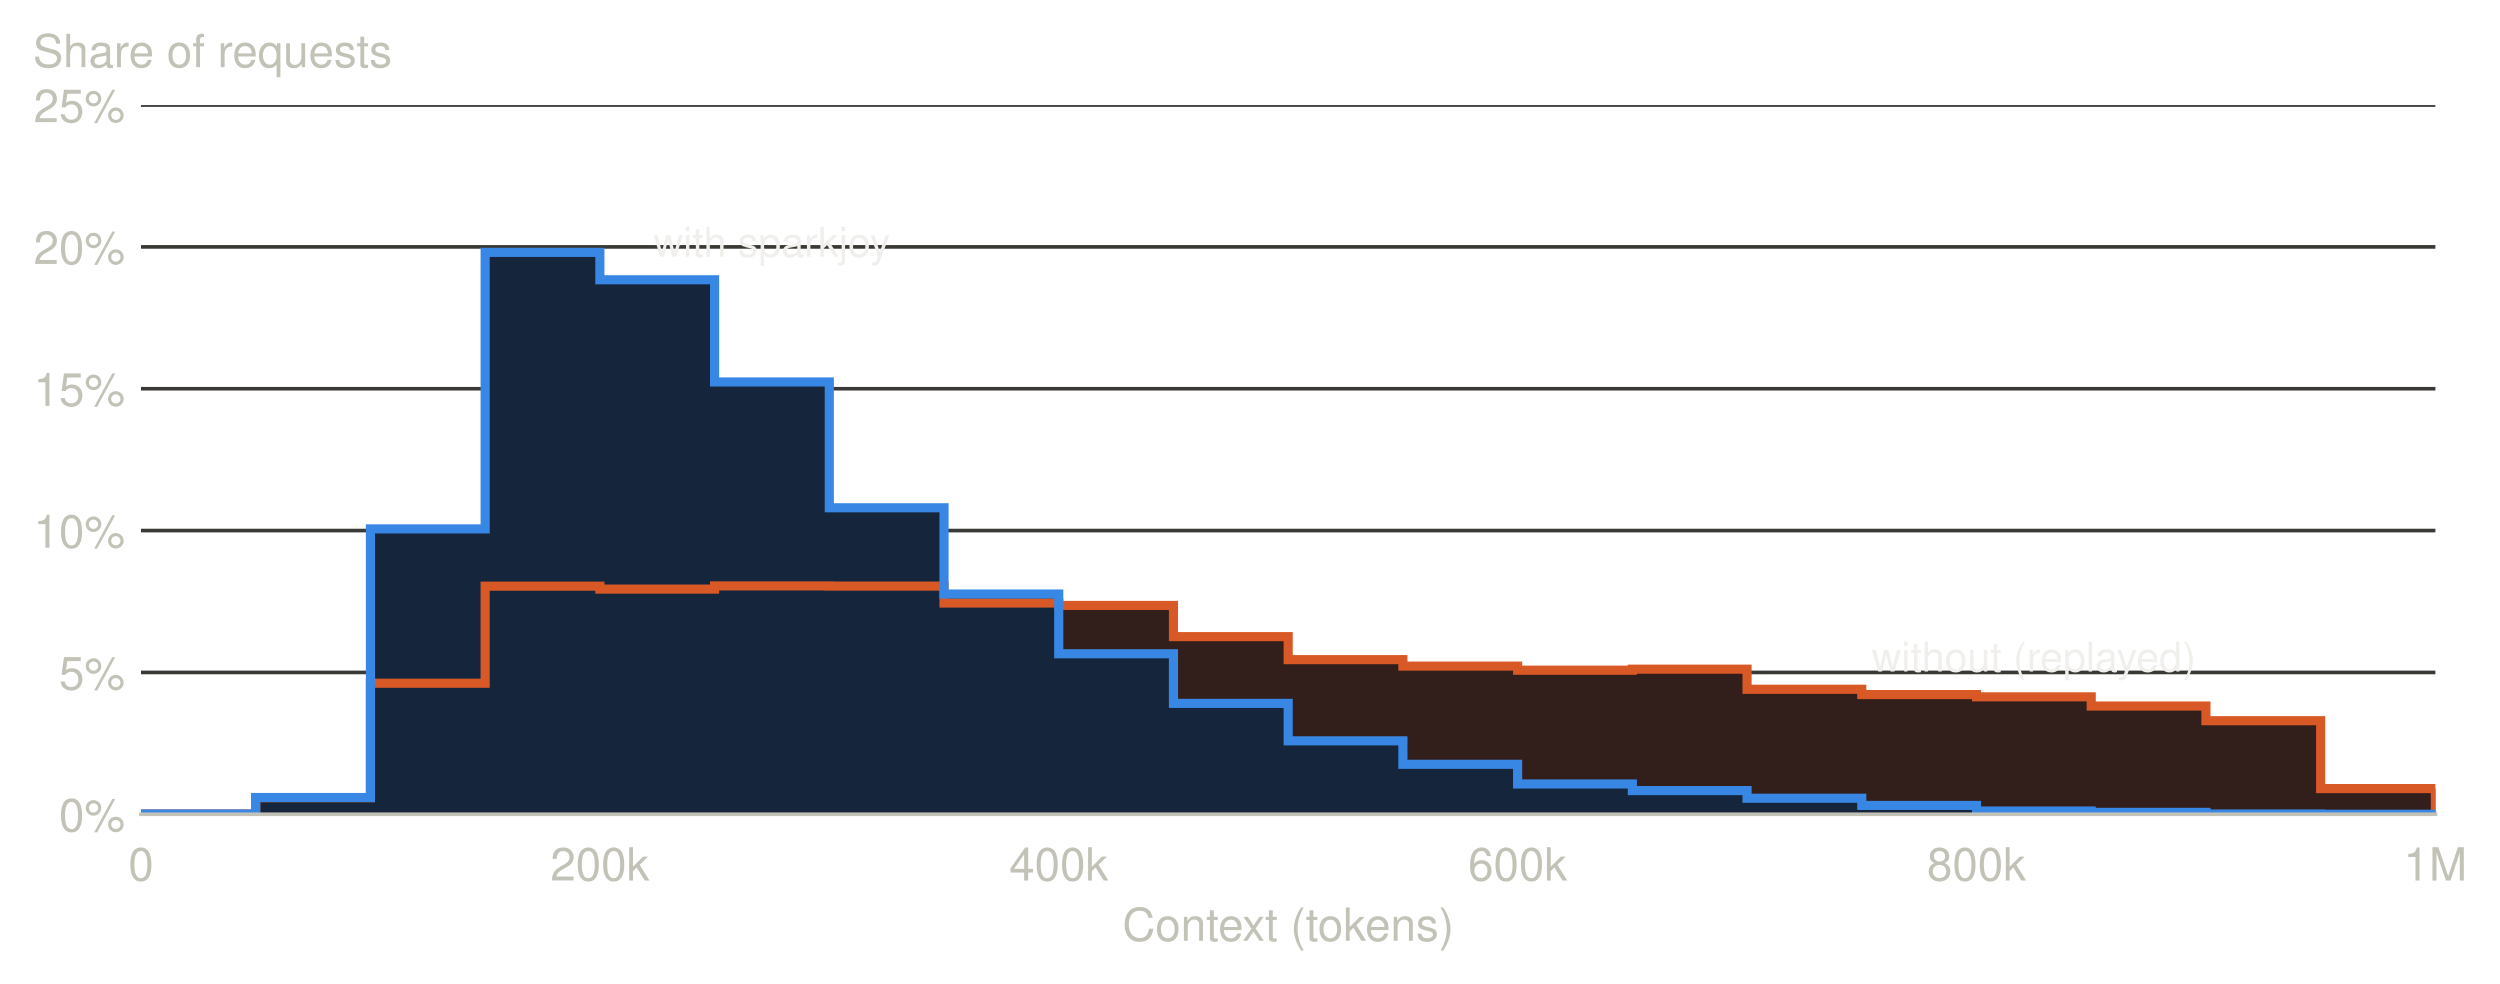
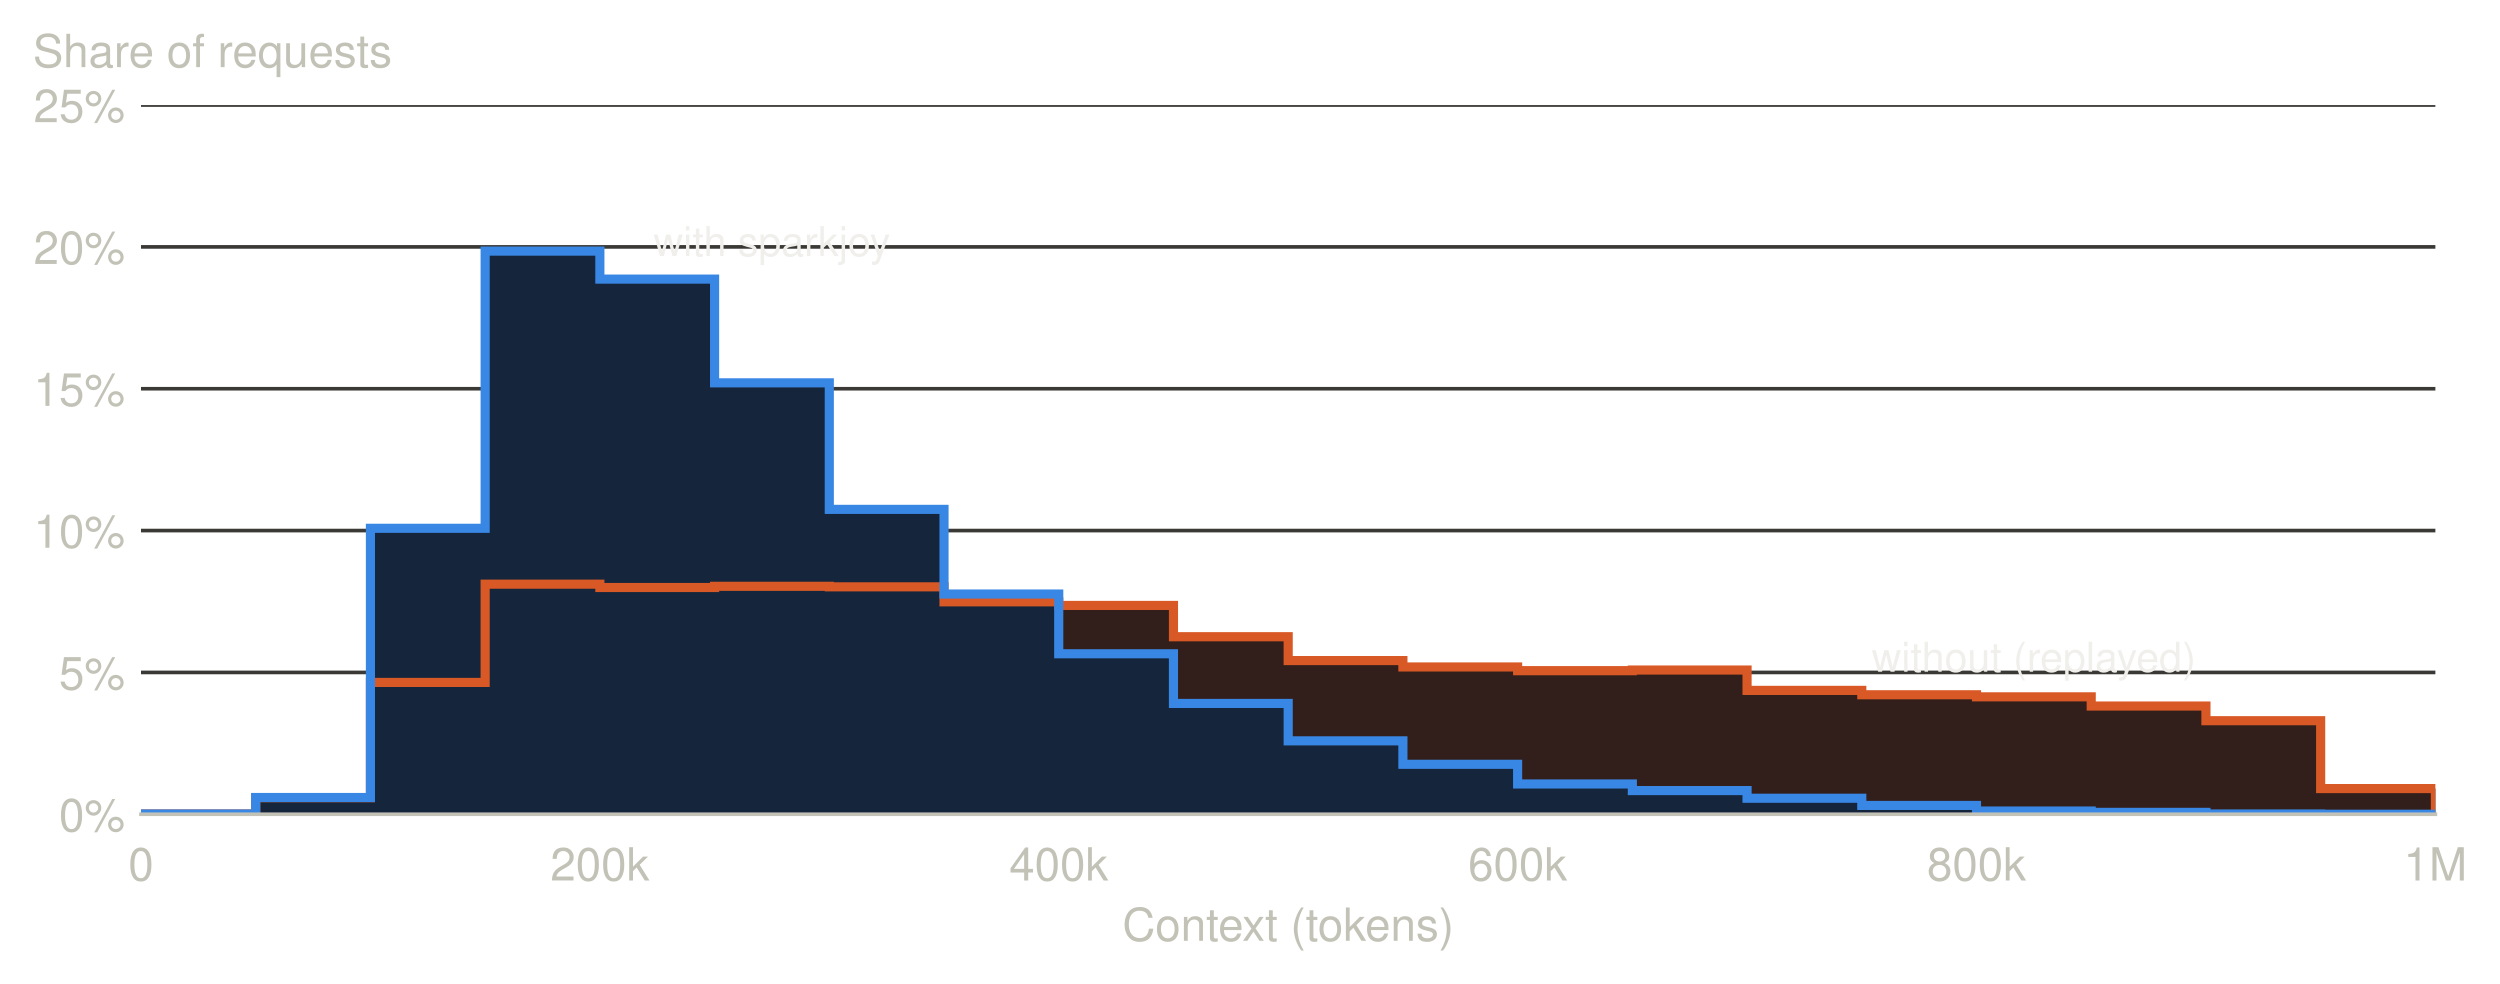
<svg xmlns="http://www.w3.org/2000/svg" width="547.205pt" height="215.165pt" viewBox="0 0 547.205 215.165" version="1.1">
  <defs>
    <style type="text/css">*{stroke-linejoin: round; stroke-linecap: butt}</style>
  </defs>
  <g id="figure_1">
    <g id="patch_1">
      <path d="M 0 215.165  L 547.205 215.165  L 547.205 -0  L 0 -0  L 0 215.165  z " style="fill: none" />
    </g>
    <g id="axes_1">
      <g id="patch_2">
        <path d="M 30.86 178.226  L 533.06 178.226  L 533.06 22.994  L 30.86 22.994  L 30.86 178.226  z " style="fill: none" />
      </g>
      <g id="matplotlib.axis_1">
        <g id="xtick_1">
          <g id="line2d_1" />
          <g id="text_1">
            <text style="font-size: 10px; font-family: 'Helvetica', 'Arial', 'DejaVu Sans'; text-anchor: middle; fill: #c3c2b7" x="30.86" y="192.726" transform="rotate(-0 30.86 192.7257)">0</text>
          </g>
        </g>
        <g id="xtick_2">
          <g id="line2d_2" />
          <g id="text_2">
            <text style="font-size: 10px; font-family: 'Helvetica', 'Arial', 'DejaVu Sans'; text-anchor: middle; fill: #c3c2b7" x="131.3" y="192.726" transform="rotate(-0 131.3 192.7257)">200k</text>
          </g>
        </g>
        <g id="xtick_3">
          <g id="line2d_3" />
          <g id="text_3">
            <text style="font-size: 10px; font-family: 'Helvetica', 'Arial', 'DejaVu Sans'; text-anchor: middle; fill: #c3c2b7" x="231.74" y="192.726" transform="rotate(-0 231.74 192.7257)">400k</text>
          </g>
        </g>
        <g id="xtick_4">
          <g id="line2d_4" />
          <g id="text_4">
            <text style="font-size: 10px; font-family: 'Helvetica', 'Arial', 'DejaVu Sans'; text-anchor: middle; fill: #c3c2b7" x="332.18" y="192.726" transform="rotate(-0 332.18 192.7257)">600k</text>
          </g>
        </g>
        <g id="xtick_5">
          <g id="line2d_5" />
          <g id="text_5">
            <text style="font-size: 10px; font-family: 'Helvetica', 'Arial', 'DejaVu Sans'; text-anchor: middle; fill: #c3c2b7" x="432.62" y="192.726" transform="rotate(-0 432.62 192.7257)">800k</text>
          </g>
        </g>
        <g id="xtick_6">
          <g id="line2d_6" />
          <g id="text_6">
            <text style="font-size: 10px; font-family: 'Helvetica', 'Arial', 'DejaVu Sans'; text-anchor: middle; fill: #c3c2b7" x="533.06" y="192.726" transform="rotate(-0 533.06 192.7257)">1M</text>
          </g>
        </g>
        <g id="text_7">
          <text style="font-size: 10px; font-family: 'Helvetica', 'Arial', 'DejaVu Sans'; text-anchor: middle; fill: #c3c2b7" x="281.96" y="205.925" transform="rotate(-0 281.96 205.9249)">Context (tokens)</text>
        </g>
      </g>
      <g id="matplotlib.axis_2">
        <g id="ytick_1">
          <g id="line2d_7">
            <path d="M 30.86 178.226  L 533.06 178.226  " clip-path="url(#p330318f2e8)" style="fill: none; stroke: #3a3936; stroke-width: 0.8; stroke-linecap: square" />
          </g>
          <g id="line2d_8" />
          <g id="text_8">
            <text style="font-size: 10px; font-family: 'Helvetica', 'Arial', 'DejaVu Sans'; text-anchor: end; fill: #c3c2b7" x="27.36" y="181.976" transform="rotate(-0 27.36 181.9757)">0%</text>
          </g>
        </g>
        <g id="ytick_2">
          <g id="line2d_9">
            <path d="M 30.86 147.179  L 533.06 147.179  " clip-path="url(#p330318f2e8)" style="fill: none; stroke: #3a3936; stroke-width: 0.8; stroke-linecap: square" />
          </g>
          <g id="line2d_10" />
          <g id="text_9">
            <text style="font-size: 10px; font-family: 'Helvetica', 'Arial', 'DejaVu Sans'; text-anchor: end; fill: #c3c2b7" x="27.36" y="150.929" transform="rotate(-0 27.36 150.9293)">5%</text>
          </g>
        </g>
        <g id="ytick_3">
          <g id="line2d_11">
            <path d="M 30.86 116.133  L 533.06 116.133  " clip-path="url(#p330318f2e8)" style="fill: none; stroke: #3a3936; stroke-width: 0.8; stroke-linecap: square" />
          </g>
          <g id="line2d_12" />
          <g id="text_10">
            <text style="font-size: 10px; font-family: 'Helvetica', 'Arial', 'DejaVu Sans'; text-anchor: end; fill: #c3c2b7" x="27.36" y="119.883" transform="rotate(-0 27.36 119.8829)">10%</text>
          </g>
        </g>
        <g id="ytick_4">
          <g id="line2d_13">
            <path d="M 30.86 85.086  L 533.06 85.086  " clip-path="url(#p330318f2e8)" style="fill: none; stroke: #3a3936; stroke-width: 0.8; stroke-linecap: square" />
          </g>
          <g id="line2d_14" />
          <g id="text_11">
            <text style="font-size: 10px; font-family: 'Helvetica', 'Arial', 'DejaVu Sans'; text-anchor: end; fill: #c3c2b7" x="27.36" y="88.836" transform="rotate(-0 27.36 88.83646)">15%</text>
          </g>
        </g>
        <g id="ytick_5">
          <g id="line2d_15">
            <path d="M 30.86 54.04  L 533.06 54.04  " clip-path="url(#p330318f2e8)" style="fill: none; stroke: #3a3936; stroke-width: 0.8; stroke-linecap: square" />
          </g>
          <g id="line2d_16" />
          <g id="text_12">
            <text style="font-size: 10px; font-family: 'Helvetica', 'Arial', 'DejaVu Sans'; text-anchor: end; fill: #c3c2b7" x="27.36" y="57.79" transform="rotate(-0 27.36 57.79006)">20%</text>
          </g>
        </g>
        <g id="ytick_6">
          <g id="line2d_17">
            <path d="M 30.86 22.994  L 533.06 22.994  " clip-path="url(#p330318f2e8)" style="fill: none; stroke: #3a3936; stroke-width: 0.8; stroke-linecap: square" />
          </g>
          <g id="line2d_18" />
          <g id="text_13">
            <text style="font-size: 10px; font-family: 'Helvetica', 'Arial', 'DejaVu Sans'; text-anchor: end; fill: #c3c2b7" x="27.36" y="26.744" transform="rotate(-0 27.36 26.74366)">25%</text>
          </g>
        </g>
        <g id="text_14">
          <text style="font-size: 10px; font-family: 'Helvetica', 'Arial', 'DejaVu Sans'; text-anchor: start; fill: #c3c2b7" x="7.2" y="14.7" transform="rotate(-0 7.2 14.7)">Share of requests</text>
        </g>
      </g>
      <g id="patch_3">
-         <path d="M 30.86 178.226  L 30.86 178.161  L 55.97 178.161  L 55.97 174.595  L 81.08 174.595  L 81.08 149.551  L 106.19 149.551  L 106.19 128.303  L 131.3 128.303  L 131.3 128.948  L 156.41 128.948  L 156.41 128.248  L 181.52 128.248  L 181.52 128.285  L 206.63 128.285  L 206.63 131.989  L 231.74 131.989  L 231.74 132.523  L 256.85 132.523  L 256.85 139.342  L 281.96 139.342  L 281.96 144.382  L 307.07 144.382  L 307.07 145.792  L 332.18 145.792  L 332.18 146.695  L 357.29 146.695  L 357.29 146.473  L 382.4 146.473  L 382.4 150.869  L 407.51 150.869  L 407.51 152.03  L 432.62 152.03  L 432.62 152.518  L 457.73 152.518  L 457.73 154.536  L 482.84 154.536  L 482.84 157.742  L 507.95 157.742  L 507.95 172.605  L 533.06 172.605  L 533.06 178.226  L 507.95 178.226  L 507.95 178.226  L 482.84 178.226  L 482.84 178.226  L 457.73 178.226  L 457.73 178.226  L 432.62 178.226  L 432.62 178.226  L 407.51 178.226  L 407.51 178.226  L 382.4 178.226  L 382.4 178.226  L 357.29 178.226  L 357.29 178.226  L 332.18 178.226  L 332.18 178.226  L 307.07 178.226  L 307.07 178.226  L 281.96 178.226  L 281.96 178.226  L 256.85 178.226  L 256.85 178.226  L 231.74 178.226  L 231.74 178.226  L 206.63 178.226  L 206.63 178.226  L 181.52 178.226  L 181.52 178.226  L 156.41 178.226  L 156.41 178.226  L 131.3 178.226  L 131.3 178.226  L 106.19 178.226  L 106.19 178.226  L 81.08 178.226  L 81.08 178.226  L 55.97 178.226  L 55.97 178.226  z " clip-path="url(#p330318f2e8)" style="fill: #321e1a" />
+         <path d="M 30.86 178.226  L 30.86 178.161  L 55.97 178.161  L 55.97 174.595  L 81.08 174.595  L 81.08 149.367  L 106.19 149.367  L 106.19 127.861  L 131.3 127.861  L 131.3 128.598  L 156.41 128.598  L 156.41 128.331  L 181.52 128.331  L 181.52 128.441  L 206.63 128.441  L 206.63 131.731  L 231.74 131.731  L 231.74 132.523  L 256.85 132.523  L 256.85 139.369  L 281.96 139.369  L 281.96 144.585  L 307.07 144.585  L 307.07 145.985  L 332.18 145.985  L 332.18 146.796  L 357.29 146.796  L 357.29 146.658  L 382.4 146.658  L 382.4 151.117  L 407.51 151.117  L 407.51 152.066  L 432.62 152.066  L 432.62 152.518  L 457.73 152.518  L 457.73 154.536  L 482.84 154.536  L 482.84 157.742  L 507.95 157.742  L 507.95 172.605  L 533.06 172.605  L 533.06 178.226  L 507.95 178.226  L 507.95 178.226  L 482.84 178.226  L 482.84 178.226  L 457.73 178.226  L 457.73 178.226  L 432.62 178.226  L 432.62 178.226  L 407.51 178.226  L 407.51 178.226  L 382.4 178.226  L 382.4 178.226  L 357.29 178.226  L 357.29 178.226  L 332.18 178.226  L 332.18 178.226  L 307.07 178.226  L 307.07 178.226  L 281.96 178.226  L 281.96 178.226  L 256.85 178.226  L 256.85 178.226  L 231.74 178.226  L 231.74 178.226  L 206.63 178.226  L 206.63 178.226  L 181.52 178.226  L 181.52 178.226  L 156.41 178.226  L 156.41 178.226  L 131.3 178.226  L 131.3 178.226  L 106.19 178.226  L 106.19 178.226  L 81.08 178.226  L 81.08 178.226  L 55.97 178.226  L 55.97 178.226  z " clip-path="url(#p330318f2e8)" style="fill: #321e1a" />
      </g>
      <g id="patch_4">
-         <path d="M 30.86 178.226  L 30.86 178.161  L 55.97 178.161  L 55.97 174.558  L 81.08 174.558  L 81.08 115.772  L 106.19 115.772  L 106.19 55.243  L 131.3 55.243  L 131.3 61.233  L 156.41 61.233  L 156.41 83.605  L 181.52 83.605  L 181.52 111.146  L 206.63 111.146  L 206.63 130.017  L 231.74 130.017  L 231.74 143.101  L 256.85 143.101  L 256.85 153.955  L 281.96 153.955  L 281.96 162.156  L 307.07 162.156  L 307.07 167.288  L 332.18 167.288  L 332.18 171.591  L 357.29 171.591  L 357.29 173.038  L 382.4 173.038  L 382.4 174.715  L 407.51 174.715  L 407.51 176.3  L 432.62 176.3  L 432.62 177.516  L 457.73 177.516  L 457.73 177.811  L 482.84 177.811  L 482.84 178.161  L 507.95 178.161  L 507.95 178.216  L 533.06 178.216  L 533.06 178.226  L 507.95 178.226  L 507.95 178.226  L 482.84 178.226  L 482.84 178.226  L 457.73 178.226  L 457.73 178.226  L 432.62 178.226  L 432.62 178.226  L 407.51 178.226  L 407.51 178.226  L 382.4 178.226  L 382.4 178.226  L 357.29 178.226  L 357.29 178.226  L 332.18 178.226  L 332.18 178.226  L 307.07 178.226  L 307.07 178.226  L 281.96 178.226  L 281.96 178.226  L 256.85 178.226  L 256.85 178.226  L 231.74 178.226  L 231.74 178.226  L 206.63 178.226  L 206.63 178.226  L 181.52 178.226  L 181.52 178.226  L 156.41 178.226  L 156.41 178.226  L 131.3 178.226  L 131.3 178.226  L 106.19 178.226  L 106.19 178.226  L 81.08 178.226  L 81.08 178.226  L 55.97 178.226  L 55.97 178.226  z " clip-path="url(#p330318f2e8)" style="fill: #15263c" />
+         <path d="M 30.86 178.226  L 30.86 178.161  L 55.97 178.161  L 55.97 174.558  L 81.08 174.558  L 81.08 115.633  L 106.19 115.633  L 106.19 54.967  L 131.3 54.967  L 131.3 61.085  L 156.41 61.085  L 156.41 83.798  L 181.52 83.798  L 181.52 111.496  L 206.63 111.496  L 206.63 130.017  L 231.74 130.017  L 231.74 143.101  L 256.85 143.101  L 256.85 153.974  L 281.96 153.974  L 281.96 162.156  L 307.07 162.156  L 307.07 167.288  L 332.18 167.288  L 332.18 171.591  L 357.29 171.591  L 357.29 173.038  L 382.4 173.038  L 382.4 174.715  L 407.51 174.715  L 407.51 176.3  L 432.62 176.3  L 432.62 177.516  L 457.73 177.516  L 457.73 177.811  L 482.84 177.811  L 482.84 178.161  L 507.95 178.161  L 507.95 178.216  L 533.06 178.216  L 533.06 178.226  L 507.95 178.226  L 507.95 178.226  L 482.84 178.226  L 482.84 178.226  L 457.73 178.226  L 457.73 178.226  L 432.62 178.226  L 432.62 178.226  L 407.51 178.226  L 407.51 178.226  L 382.4 178.226  L 382.4 178.226  L 357.29 178.226  L 357.29 178.226  L 332.18 178.226  L 332.18 178.226  L 307.07 178.226  L 307.07 178.226  L 281.96 178.226  L 281.96 178.226  L 256.85 178.226  L 256.85 178.226  L 231.74 178.226  L 231.74 178.226  L 206.63 178.226  L 206.63 178.226  L 181.52 178.226  L 181.52 178.226  L 156.41 178.226  L 156.41 178.226  L 131.3 178.226  L 131.3 178.226  L 106.19 178.226  L 106.19 178.226  L 81.08 178.226  L 81.08 178.226  L 55.97 178.226  L 55.97 178.226  z " clip-path="url(#p330318f2e8)" style="fill: #15263c" />
      </g>
      <g id="patch_5">
-         <path d="M 30.86 178.226  L 30.86 178.161  L 55.97 178.161  L 55.97 174.595  L 81.08 174.595  L 81.08 149.551  L 106.19 149.551  L 106.19 128.303  L 131.3 128.303  L 131.3 128.948  L 156.41 128.948  L 156.41 128.248  L 181.52 128.248  L 181.52 128.285  L 206.63 128.285  L 206.63 131.989  L 231.74 131.989  L 231.74 132.523  L 256.85 132.523  L 256.85 139.342  L 281.96 139.342  L 281.96 144.382  L 307.07 144.382  L 307.07 145.792  L 332.18 145.792  L 332.18 146.695  L 357.29 146.695  L 357.29 146.473  L 382.4 146.473  L 382.4 150.869  L 407.51 150.869  L 407.51 152.03  L 432.62 152.03  L 432.62 152.518  L 457.73 152.518  L 457.73 154.536  L 482.84 154.536  L 482.84 157.742  L 507.95 157.742  L 507.95 172.605  L 533.06 172.605  L 533.06 178.226  " clip-path="url(#p330318f2e8)" style="fill: none; stroke: #d95926; stroke-width: 2; stroke-linejoin: miter" />
+         <path d="M 30.86 178.226  L 30.86 178.161  L 55.97 178.161  L 55.97 174.595  L 81.08 174.595  L 81.08 149.367  L 106.19 149.367  L 106.19 127.861  L 131.3 127.861  L 131.3 128.598  L 156.41 128.598  L 156.41 128.331  L 181.52 128.331  L 181.52 128.441  L 206.63 128.441  L 206.63 131.731  L 231.74 131.731  L 231.74 132.523  L 256.85 132.523  L 256.85 139.369  L 281.96 139.369  L 281.96 144.585  L 307.07 144.585  L 307.07 145.985  L 332.18 145.985  L 332.18 146.796  L 357.29 146.796  L 357.29 146.658  L 382.4 146.658  L 382.4 151.117  L 407.51 151.117  L 407.51 152.066  L 432.62 152.066  L 432.62 152.518  L 457.73 152.518  L 457.73 154.536  L 482.84 154.536  L 482.84 157.742  L 507.95 157.742  L 507.95 172.605  L 533.06 172.605  L 533.06 178.226  " clip-path="url(#p330318f2e8)" style="fill: none; stroke: #d95926; stroke-width: 2; stroke-linejoin: miter" />
      </g>
      <g id="patch_6">
-         <path d="M 30.86 178.226  L 30.86 178.161  L 55.97 178.161  L 55.97 174.558  L 81.08 174.558  L 81.08 115.772  L 106.19 115.772  L 106.19 55.243  L 131.3 55.243  L 131.3 61.233  L 156.41 61.233  L 156.41 83.605  L 181.52 83.605  L 181.52 111.146  L 206.63 111.146  L 206.63 130.017  L 231.74 130.017  L 231.74 143.101  L 256.85 143.101  L 256.85 153.955  L 281.96 153.955  L 281.96 162.156  L 307.07 162.156  L 307.07 167.288  L 332.18 167.288  L 332.18 171.591  L 357.29 171.591  L 357.29 173.038  L 382.4 173.038  L 382.4 174.715  L 407.51 174.715  L 407.51 176.3  L 432.62 176.3  L 432.62 177.516  L 457.73 177.516  L 457.73 177.811  L 482.84 177.811  L 482.84 178.161  L 507.95 178.161  L 507.95 178.216  L 533.06 178.216  L 533.06 178.226  " clip-path="url(#p330318f2e8)" style="fill: none; stroke: #3987e5; stroke-width: 2; stroke-linejoin: miter" />
+         <path d="M 30.86 178.226  L 30.86 178.161  L 55.97 178.161  L 55.97 174.558  L 81.08 174.558  L 81.08 115.633  L 106.19 115.633  L 106.19 54.967  L 131.3 54.967  L 131.3 61.085  L 156.41 61.085  L 156.41 83.798  L 181.52 83.798  L 181.52 111.496  L 206.63 111.496  L 206.63 130.017  L 231.74 130.017  L 231.74 143.101  L 256.85 143.101  L 256.85 153.974  L 281.96 153.974  L 281.96 162.156  L 307.07 162.156  L 307.07 167.288  L 332.18 167.288  L 332.18 171.591  L 357.29 171.591  L 357.29 173.038  L 382.4 173.038  L 382.4 174.715  L 407.51 174.715  L 407.51 176.3  L 432.62 176.3  L 432.62 177.516  L 457.73 177.516  L 457.73 177.811  L 482.84 177.811  L 482.84 178.161  L 507.95 178.161  L 507.95 178.216  L 533.06 178.216  L 533.06 178.226  " clip-path="url(#p330318f2e8)" style="fill: none; stroke: #3987e5; stroke-width: 2; stroke-linejoin: miter" />
      </g>
      <g id="patch_7">
        <path d="M 30.86 178.226  L 533.06 178.226  " style="fill: none; stroke: #c3c2b7; stroke-width: 0.8; stroke-linejoin: miter; stroke-linecap: square" />
      </g>
      <g id="text_15">
-         <text style="font-size: 9px; font-family: 'Helvetica', 'Arial', 'DejaVu Sans'; text-anchor: middle; fill: #f0efec" x="168.965" y="56.199" transform="rotate(-0 168.965 56.19866)">with sparkjoy</text>
+         <text style="font-size: 9px; font-family: 'Helvetica', 'Arial', 'DejaVu Sans'; text-anchor: middle; fill: #f0efec" x="168.965" y="56.051" transform="rotate(-0 168.965 56.05123)">with sparkjoy</text>
      </g>
      <g id="text_16">
-         <text style="font-size: 9px; font-family: 'Helvetica', 'Arial', 'DejaVu Sans'; text-anchor: middle; fill: #f0efec" x="445.175" y="146.996" transform="rotate(-0 445.175 146.9956)">without (replayed)</text>
+         <text style="font-size: 9px; font-family: 'Helvetica', 'Arial', 'DejaVu Sans'; text-anchor: middle; fill: #f0efec" x="445.175" y="147.032" transform="rotate(-0 445.175 147.0325)">without (replayed)</text>
      </g>
    </g>
  </g>
  <defs>
    <clipPath id="p330318f2e8">
      <rect x="30.86" y="22.994" width="502.2" height="155.232" />
    </clipPath>
  </defs>
</svg>
